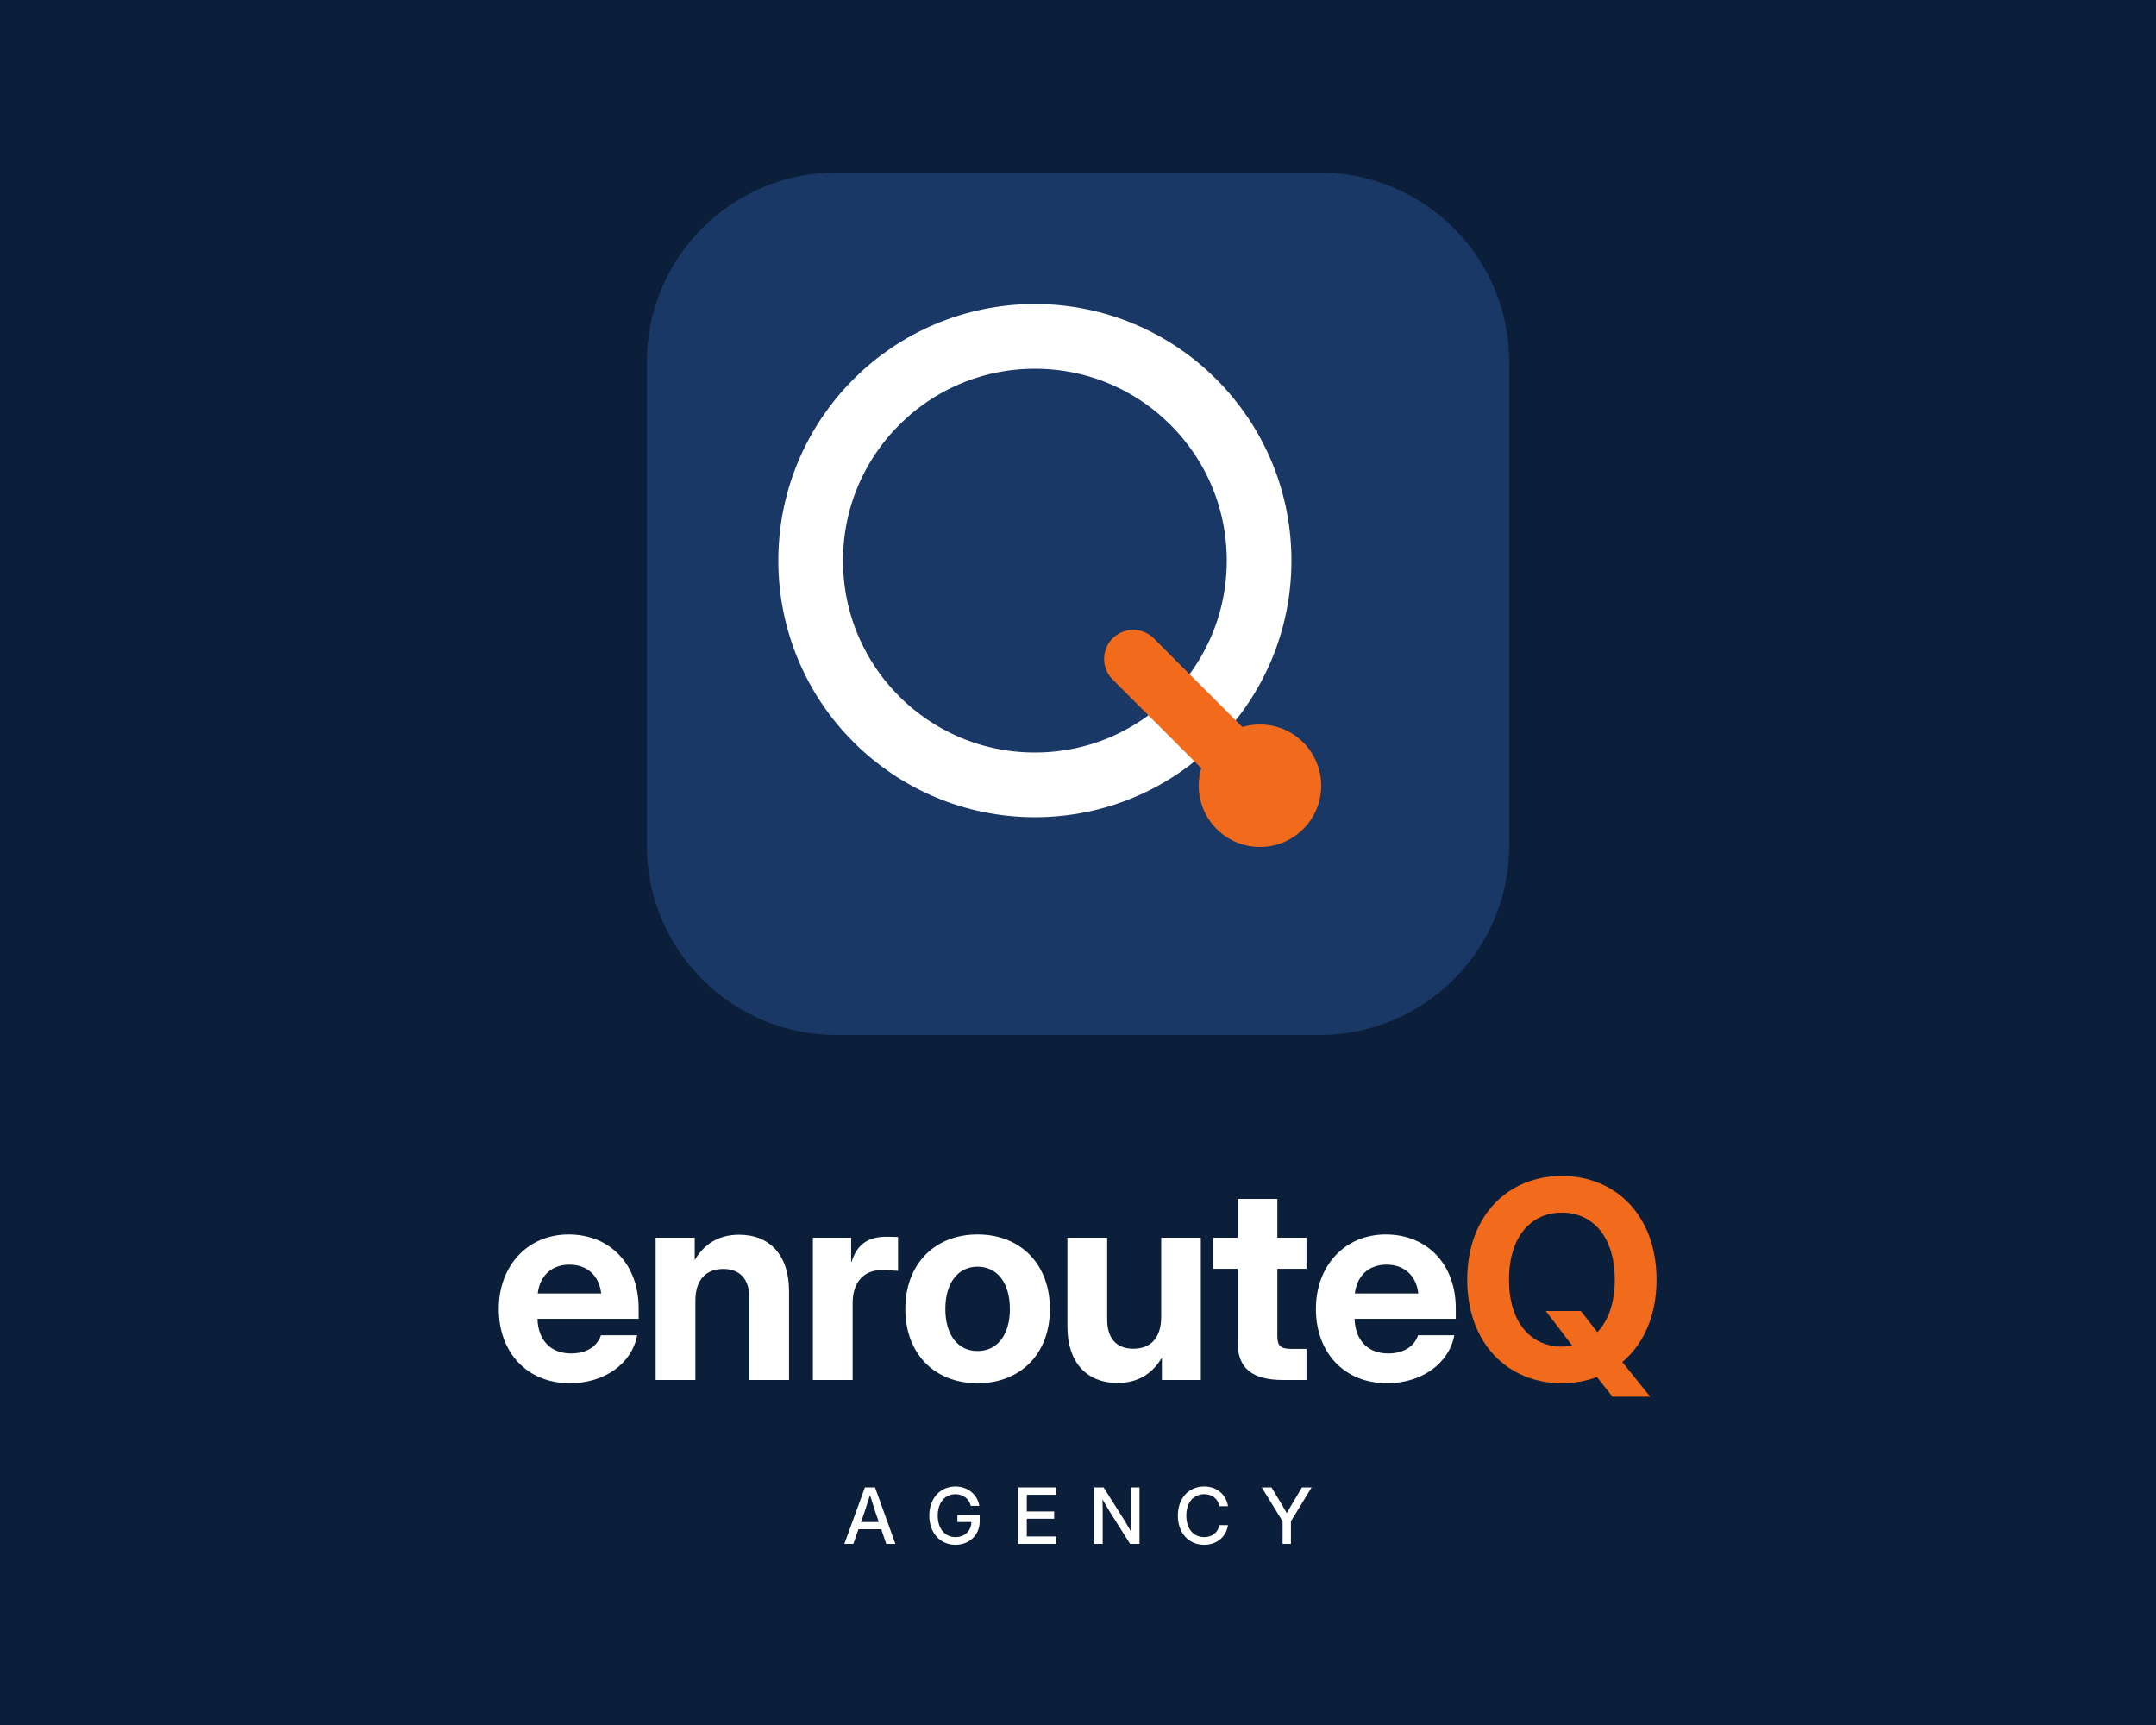
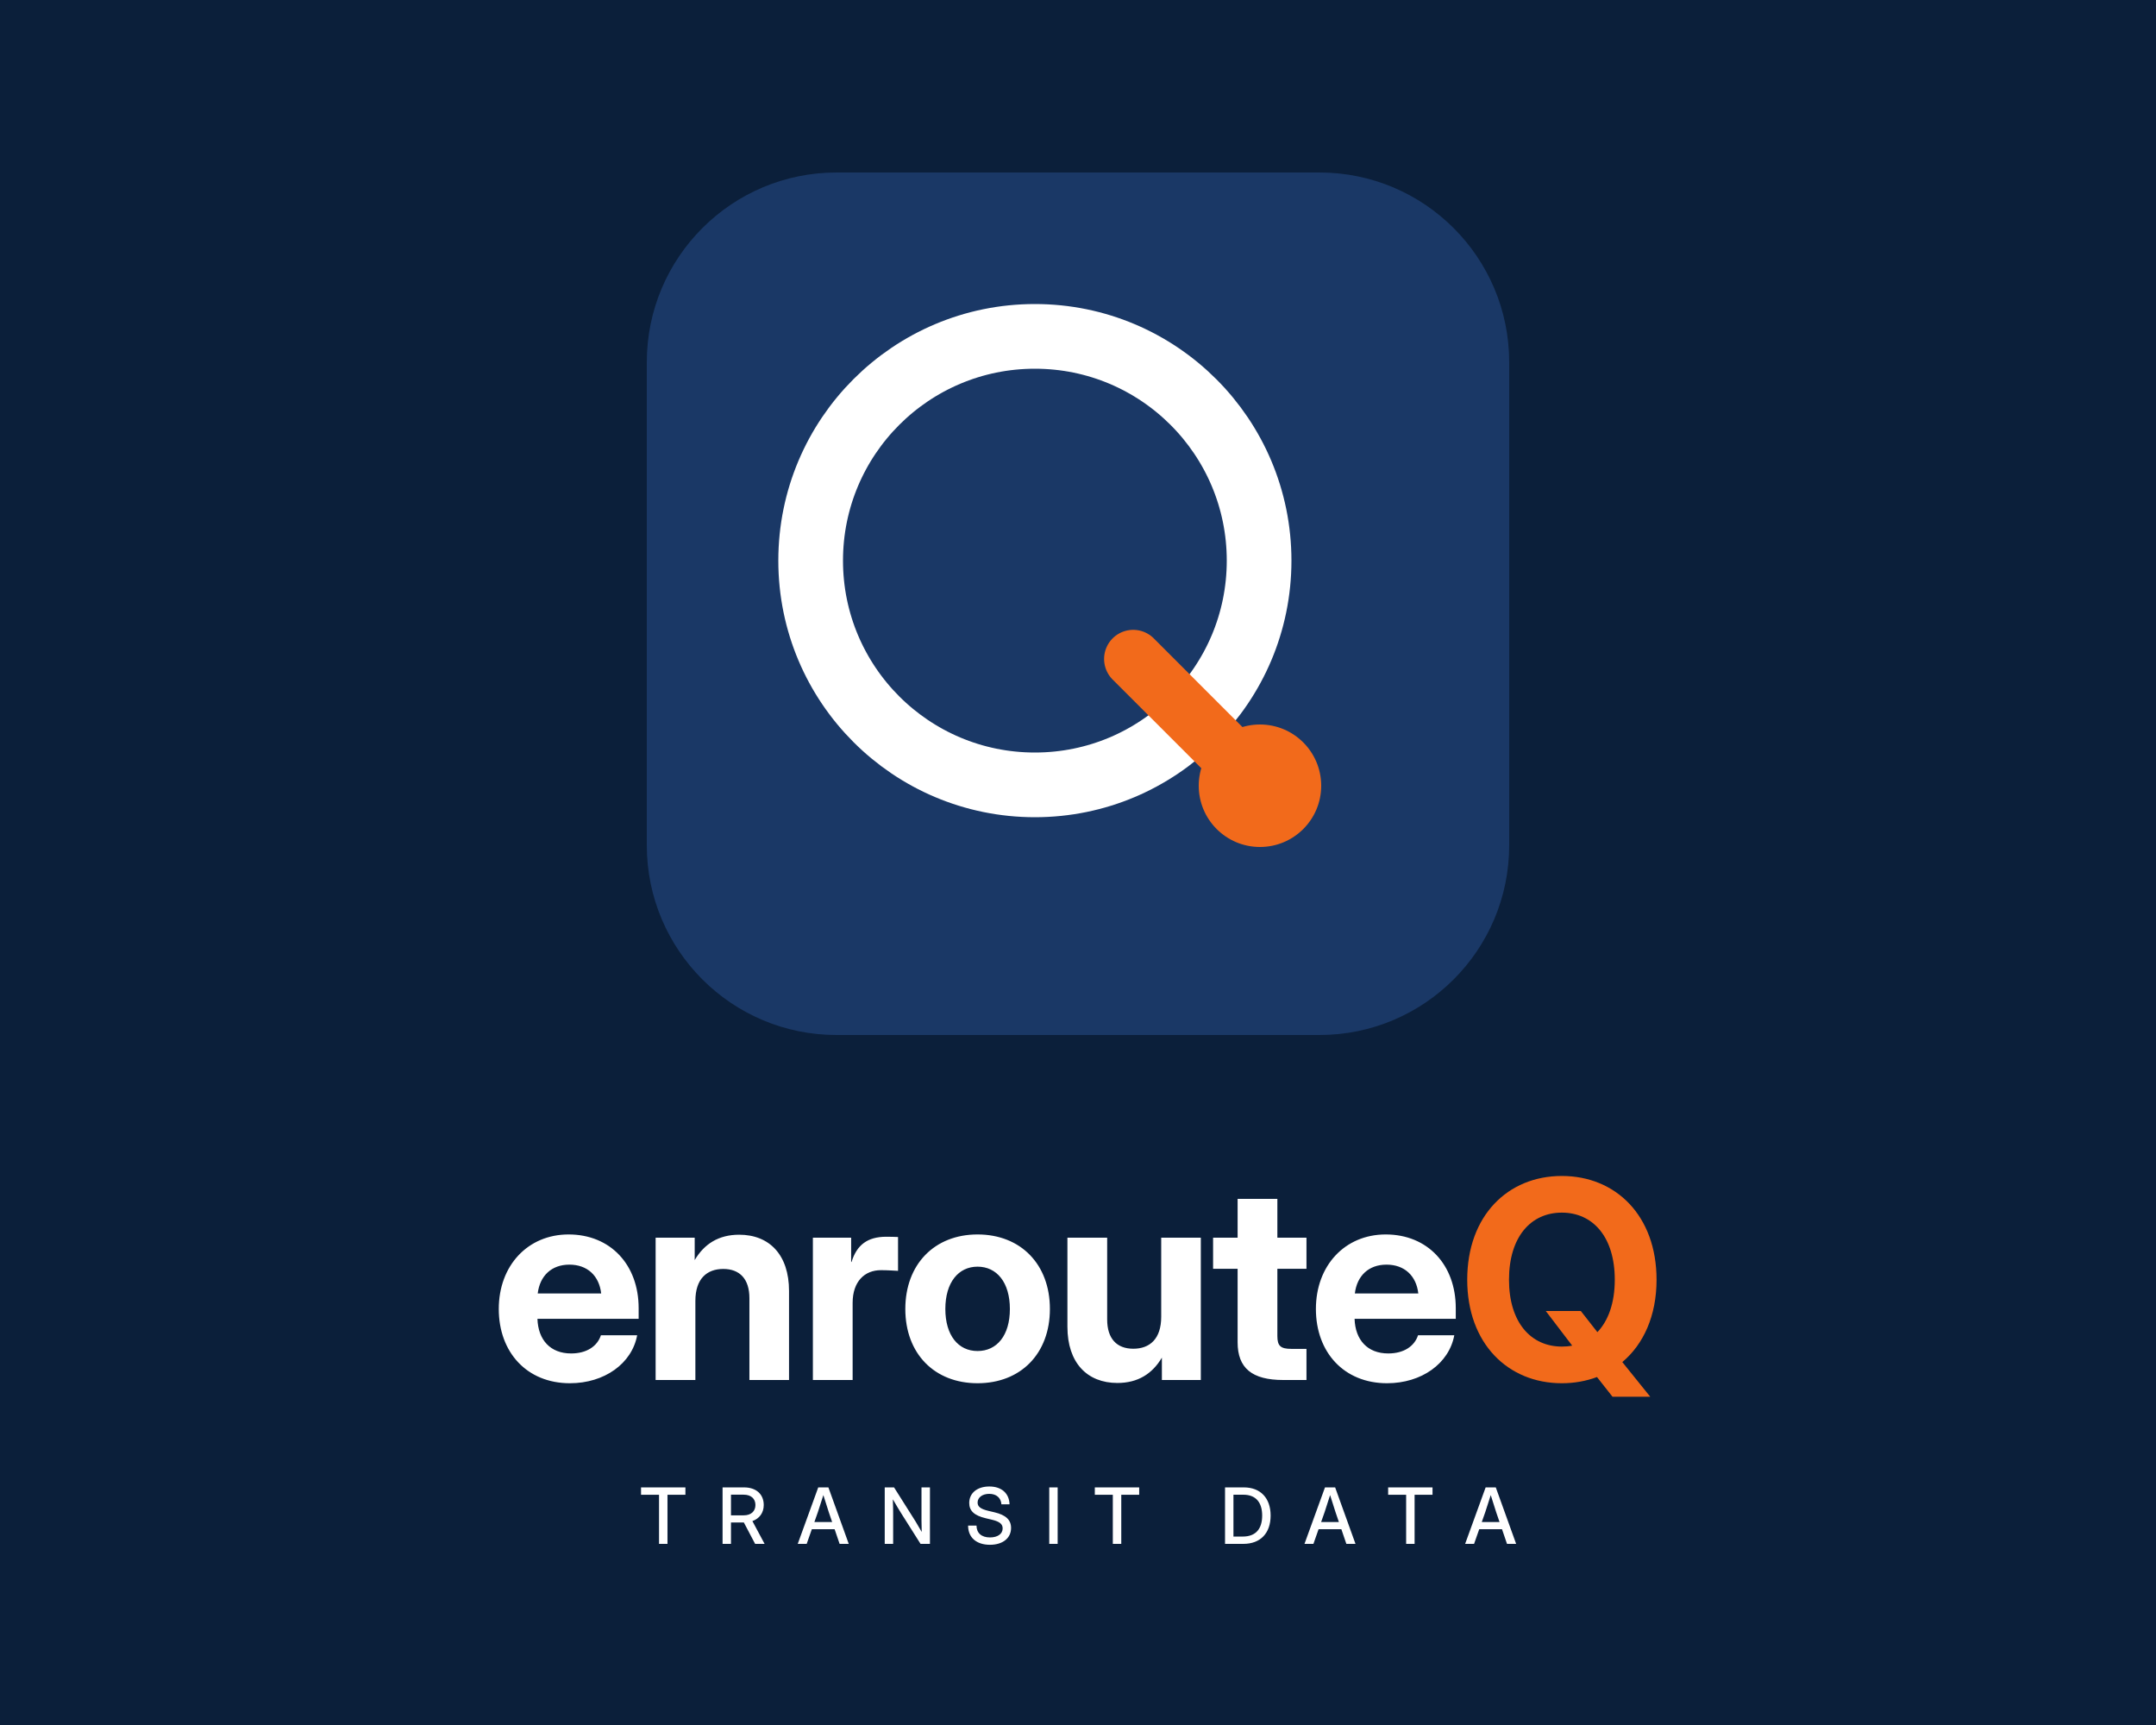
<svg xmlns="http://www.w3.org/2000/svg" viewBox="0 0 500 400" width="500" height="400">
  <rect width="500" height="400" fill="#0B1F3A" />
  <rect x="150" y="40" width="200" height="200" rx="44" fill="#1A3866" />
  <circle cx="240" cy="130" r="52" fill="none" stroke="#FFFFFF" stroke-width="15" />
  <line x1="262.8" y1="152.8" x2="292.2" y2="182.2" stroke="#F26A1B" stroke-width="13.5" stroke-linecap="round" />
  <circle cx="292.2" cy="182.2" r="14.2" fill="#F26A1B" />
  <path fill="#FFFFFF" d="M132.172 320.75C140.172 320.75 146.547 316.188 147.766 309.625H139.359C138.516 312.188 136.047 313.844 132.453 313.844C127.609 313.844 124.797 310.688 124.641 305.812H148.109V303.344C148.109 293.281 141.578 286.25 131.859 286.25C122.391 286.25 115.672 293.469 115.672 303.531C115.672 313.562 122.172 320.75 132.172 320.75ZM124.703 299.938C125.203 295.812 127.922 293.25 132.047 293.25C136.203 293.25 138.953 295.812 139.422 299.938Z M161.266 301.656C161.266 296.531 163.922 294.25 167.734 294.25C171.578 294.25 173.797 296.594 173.797 301.031V320.0H182.984V299.344C182.984 291.0 178.453 286.312 171.422 286.312C166.672 286.312 163.328 288.438 161.109 292.188V287.0H152.047V320.0H161.266Z M188.516 320.0H197.734V302.125C197.734 297.156 200.516 294.531 204.297 294.531C205.859 294.531 207.578 294.656 208.266 294.688V286.844C207.516 286.812 206.609 286.781 205.547 286.781C201.203 286.781 198.703 288.656 197.484 292.625H197.391V287.0H188.516Z M226.703 320.75C236.734 320.75 243.484 313.875 243.484 303.531C243.484 293.188 236.734 286.25 226.703 286.25C216.703 286.25 209.953 293.188 209.953 303.531C209.953 313.875 216.703 320.75 226.703 320.75ZM226.703 313.281C222.234 313.281 219.234 309.656 219.234 303.531C219.234 297.375 222.266 293.719 226.703 293.719C231.172 293.719 234.203 297.375 234.203 303.531C234.203 309.656 231.203 313.281 226.703 313.281Z M259.141 320.688C263.891 320.688 267.234 318.562 269.453 314.812V320.0H278.484V287.0H269.297V305.344C269.297 310.469 266.641 312.75 262.828 312.75C258.984 312.75 256.766 310.406 256.766 305.969V287.0H247.547V307.656C247.547 316.0 252.109 320.688 259.141 320.688Z M302.984 287.0H296.234V278.0H287.016V287.0H281.328V294.219H287.016V311.25C287.016 317.25 290.359 320.0 297.609 320.0H302.984V312.781H299.453C296.953 312.781 296.234 312.062 296.234 309.812V294.219H302.984Z M321.672 320.75C329.672 320.75 336.047 316.188 337.266 309.625H328.859C328.016 312.188 325.547 313.844 321.953 313.844C317.109 313.844 314.297 310.688 314.141 305.812H337.609V303.344C337.609 293.281 331.078 286.25 321.359 286.25C311.891 286.25 305.172 293.469 305.172 303.531C305.172 313.562 311.672 320.75 321.672 320.75ZM314.203 299.938C314.703 295.812 317.422 293.25 321.547 293.25C325.703 293.25 328.453 295.812 328.922 299.938Z" />
  <path fill="#F26A1B" d="M362.203 320.75C365.109 320.75 367.859 320.25 370.359 319.312L373.953 323.875H382.703L376.234 315.844C381.141 311.719 384.172 305.125 384.172 296.75C384.172 281.906 374.734 272.688 362.203 272.688C349.672 272.688 340.266 281.906 340.266 296.75C340.266 311.5 349.672 320.75 362.203 320.75ZM358.484 304.0 364.609 312.031C363.828 312.188 363.047 312.25 362.203 312.25C355.016 312.25 349.953 306.625 349.953 296.75C349.953 286.812 355.016 281.188 362.203 281.188C369.391 281.188 374.484 286.812 374.484 296.75C374.484 302.125 372.984 306.25 370.453 308.906L366.609 304.0Z" />
-   <path fill="#FFFFFF" d="M195.819 358.0H197.893L199.088 354.599H204.371L205.531 358.0H207.649L202.929 344.904H200.574ZM199.677 352.938 200.495 350.617C200.855 349.536 201.233 348.385 201.76 346.688C202.279 348.385 202.648 349.536 203.008 350.617L203.799 352.938Z M221.575 358.211C224.792 358.211 227.2 355.935 227.2 352.814V351.312H222.032V352.938H225.275C225.257 355.021 223.658 356.427 221.601 356.427C219.114 356.427 217.47 354.432 217.47 351.461C217.47 348.473 219.105 346.478 221.592 346.478C223.394 346.478 224.765 347.576 225.134 349.193H227.112C226.699 346.53 224.414 344.693 221.566 344.693C218.059 344.693 215.51 347.427 215.51 351.461C215.51 355.434 218.024 358.211 221.575 358.211Z M236.177 358.0H244.984V356.286H238.128V352.173H244.474V350.477H238.128V346.618H244.984V344.904H236.177Z M253.777 358.0H255.728V350.916C255.728 350.336 255.719 349.202 255.658 347.664C256.528 349.158 257.24 350.345 257.609 350.925L262.083 358.0H264.262V344.904H262.302V352.7C262.302 353.175 262.32 354.291 262.355 355.24C261.828 354.309 261.248 353.315 260.94 352.823L255.939 344.904H253.777Z M279.269 358.211C282.125 358.211 284.34 356.444 284.789 353.658H282.811C282.398 355.434 281.062 356.427 279.287 356.427C276.703 356.427 275.121 354.423 275.121 351.461C275.121 348.481 276.703 346.478 279.287 346.478C281.071 346.478 282.416 347.479 282.802 349.264H284.789C284.332 346.469 282.125 344.693 279.269 344.693C275.648 344.693 273.161 347.427 273.161 351.461C273.161 355.469 275.657 358.211 279.269 358.211Z M297.449 358.0H299.382V352.771L304.181 344.904H301.94L299.479 349.035C299.11 349.65 298.767 350.257 298.424 350.863C298.082 350.257 297.73 349.65 297.361 349.035L294.874 344.904H292.615L297.449 352.771Z" />
+   <path fill="#FFFFFF" d="M148.663 346.618H152.837V358.0H154.797V346.618H158.955V344.904H148.663Z M167.572 358.0H169.523V353.043H172.423C172.45 353.043 172.485 353.043 172.511 353.043L175.122 358.0H177.319L174.489 352.718C176.124 352.129 177.117 350.811 177.117 348.982C177.117 346.478 175.359 344.904 172.555 344.904H167.572ZM169.523 351.382V346.592H172.467C174.155 346.592 175.192 347.506 175.192 348.982C175.192 350.459 174.164 351.382 172.476 351.382Z M185.004 358.0H187.079L188.274 354.599H193.556L194.716 358.0H196.834L192.115 344.904H189.759ZM188.863 352.938 189.68 350.617C190.041 349.536 190.418 348.385 190.946 346.688C191.464 348.385 191.833 349.536 192.194 350.617L192.985 352.938Z M205.179 358.0H207.13V350.916C207.13 350.336 207.122 349.202 207.06 347.664C207.93 349.158 208.642 350.345 209.011 350.925L213.485 358.0H215.665V344.904H213.705V352.7C213.705 353.175 213.722 354.291 213.757 355.24C213.23 354.309 212.65 353.315 212.342 352.823L207.341 344.904H205.179Z M229.582 358.211C232.552 358.211 234.477 356.664 234.477 354.309C234.477 352.437 233.264 351.303 230.636 350.679L229.221 350.345C227.419 349.914 226.716 349.369 226.716 348.42C226.716 347.233 227.833 346.398 229.415 346.398C231.067 346.398 232.139 347.321 232.236 348.824H234.125C234.046 346.267 232.262 344.693 229.441 344.693C226.628 344.693 224.774 346.214 224.774 348.517C224.774 350.327 225.934 351.426 228.58 352.05L230.012 352.393C231.832 352.823 232.526 353.403 232.526 354.414C232.526 355.688 231.357 356.506 229.582 356.506C227.622 356.506 226.47 355.486 226.461 353.755H224.51C224.51 356.523 226.444 358.211 229.582 358.211Z M245.283 344.904H243.332V358.0H245.283Z M253.9 346.618H258.075V358.0H260.035V346.618H264.192V344.904H253.9Z  M288.334 358.0C292.333 358.0 294.671 355.504 294.671 351.435C294.671 347.383 292.325 344.904 288.466 344.904H284.098V358.0ZM286.049 356.304V346.601H288.343C291.261 346.601 292.711 348.402 292.711 351.435C292.711 354.484 291.261 356.304 288.211 356.304Z M302.524 358.0H304.598L305.793 354.599H311.076L312.236 358.0H314.354L309.634 344.904H307.279ZM306.382 352.938 307.2 350.617C307.56 349.536 307.938 348.385 308.465 346.688C308.984 348.385 309.353 349.536 309.713 350.617L310.504 352.938Z M321.925 346.618H326.1V358.0H328.06V346.618H332.217V344.904H321.925Z M339.78 358.0H341.854L343.049 354.599H348.332L349.492 358.0H351.61L346.89 344.904H344.535ZM343.638 352.938 344.456 350.617C344.816 349.536 345.194 348.385 345.721 346.688C346.24 348.385 346.609 349.536 346.969 350.617L347.76 352.938Z" />
</svg>
